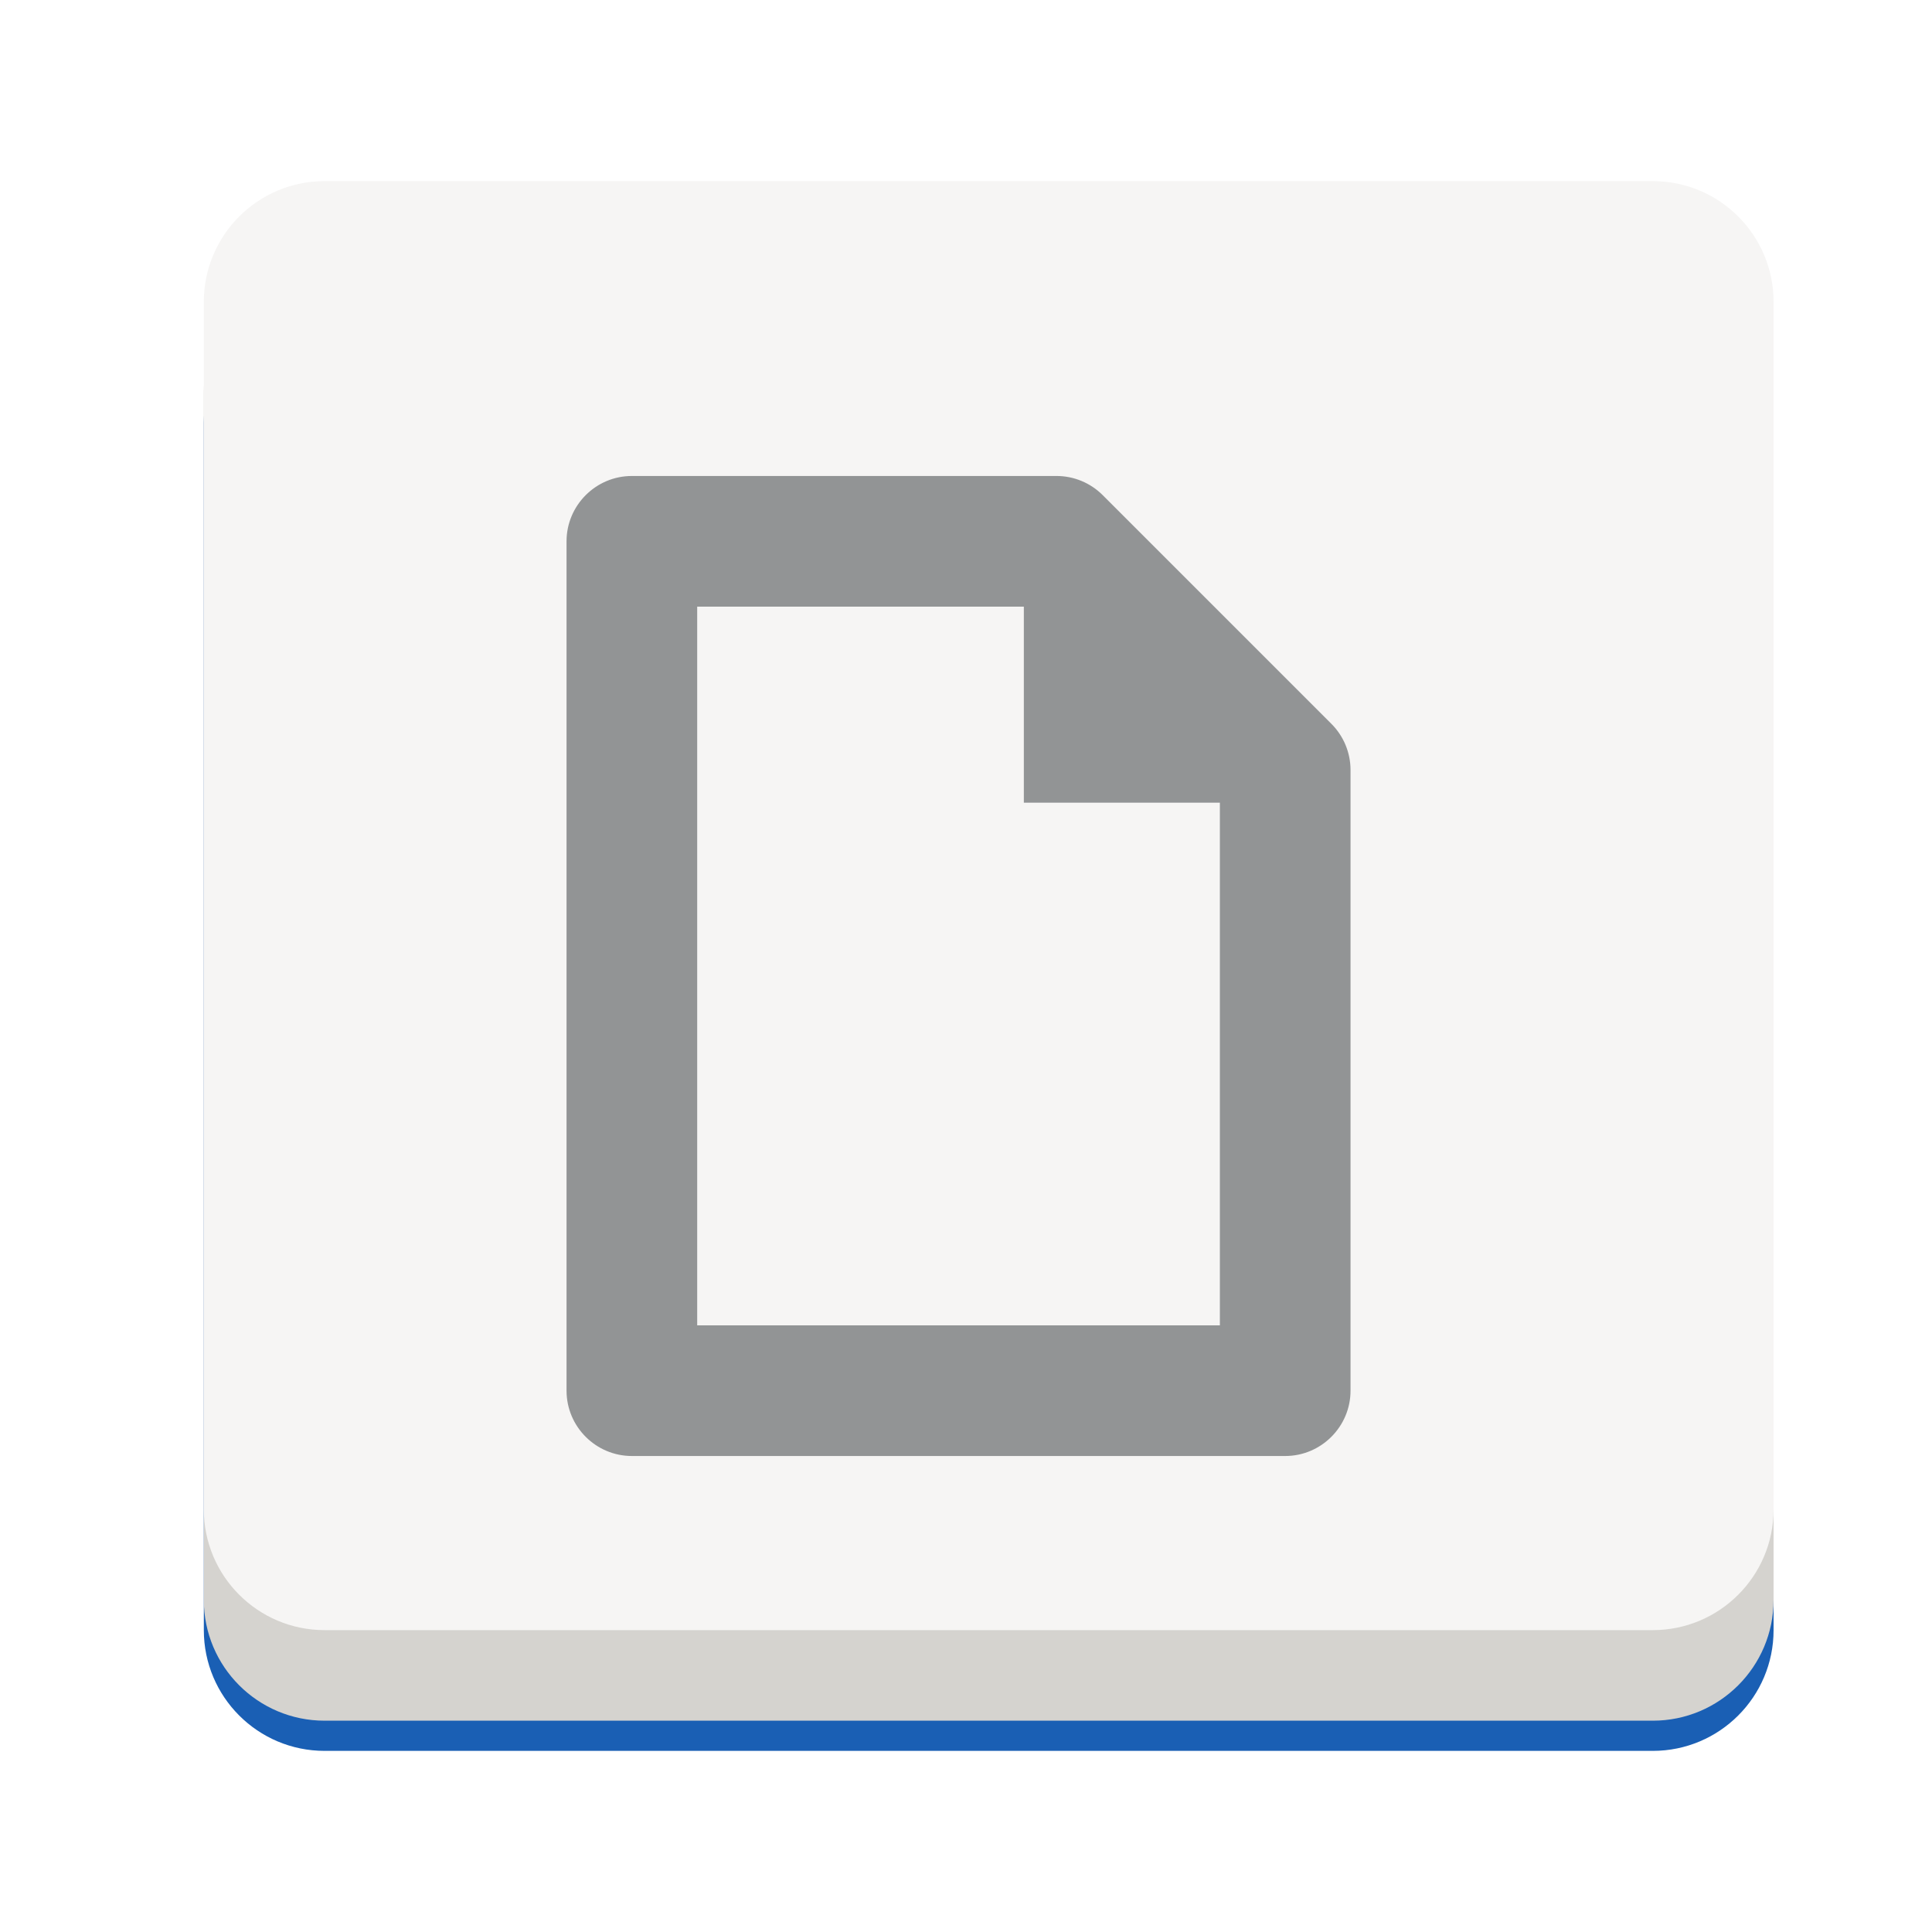
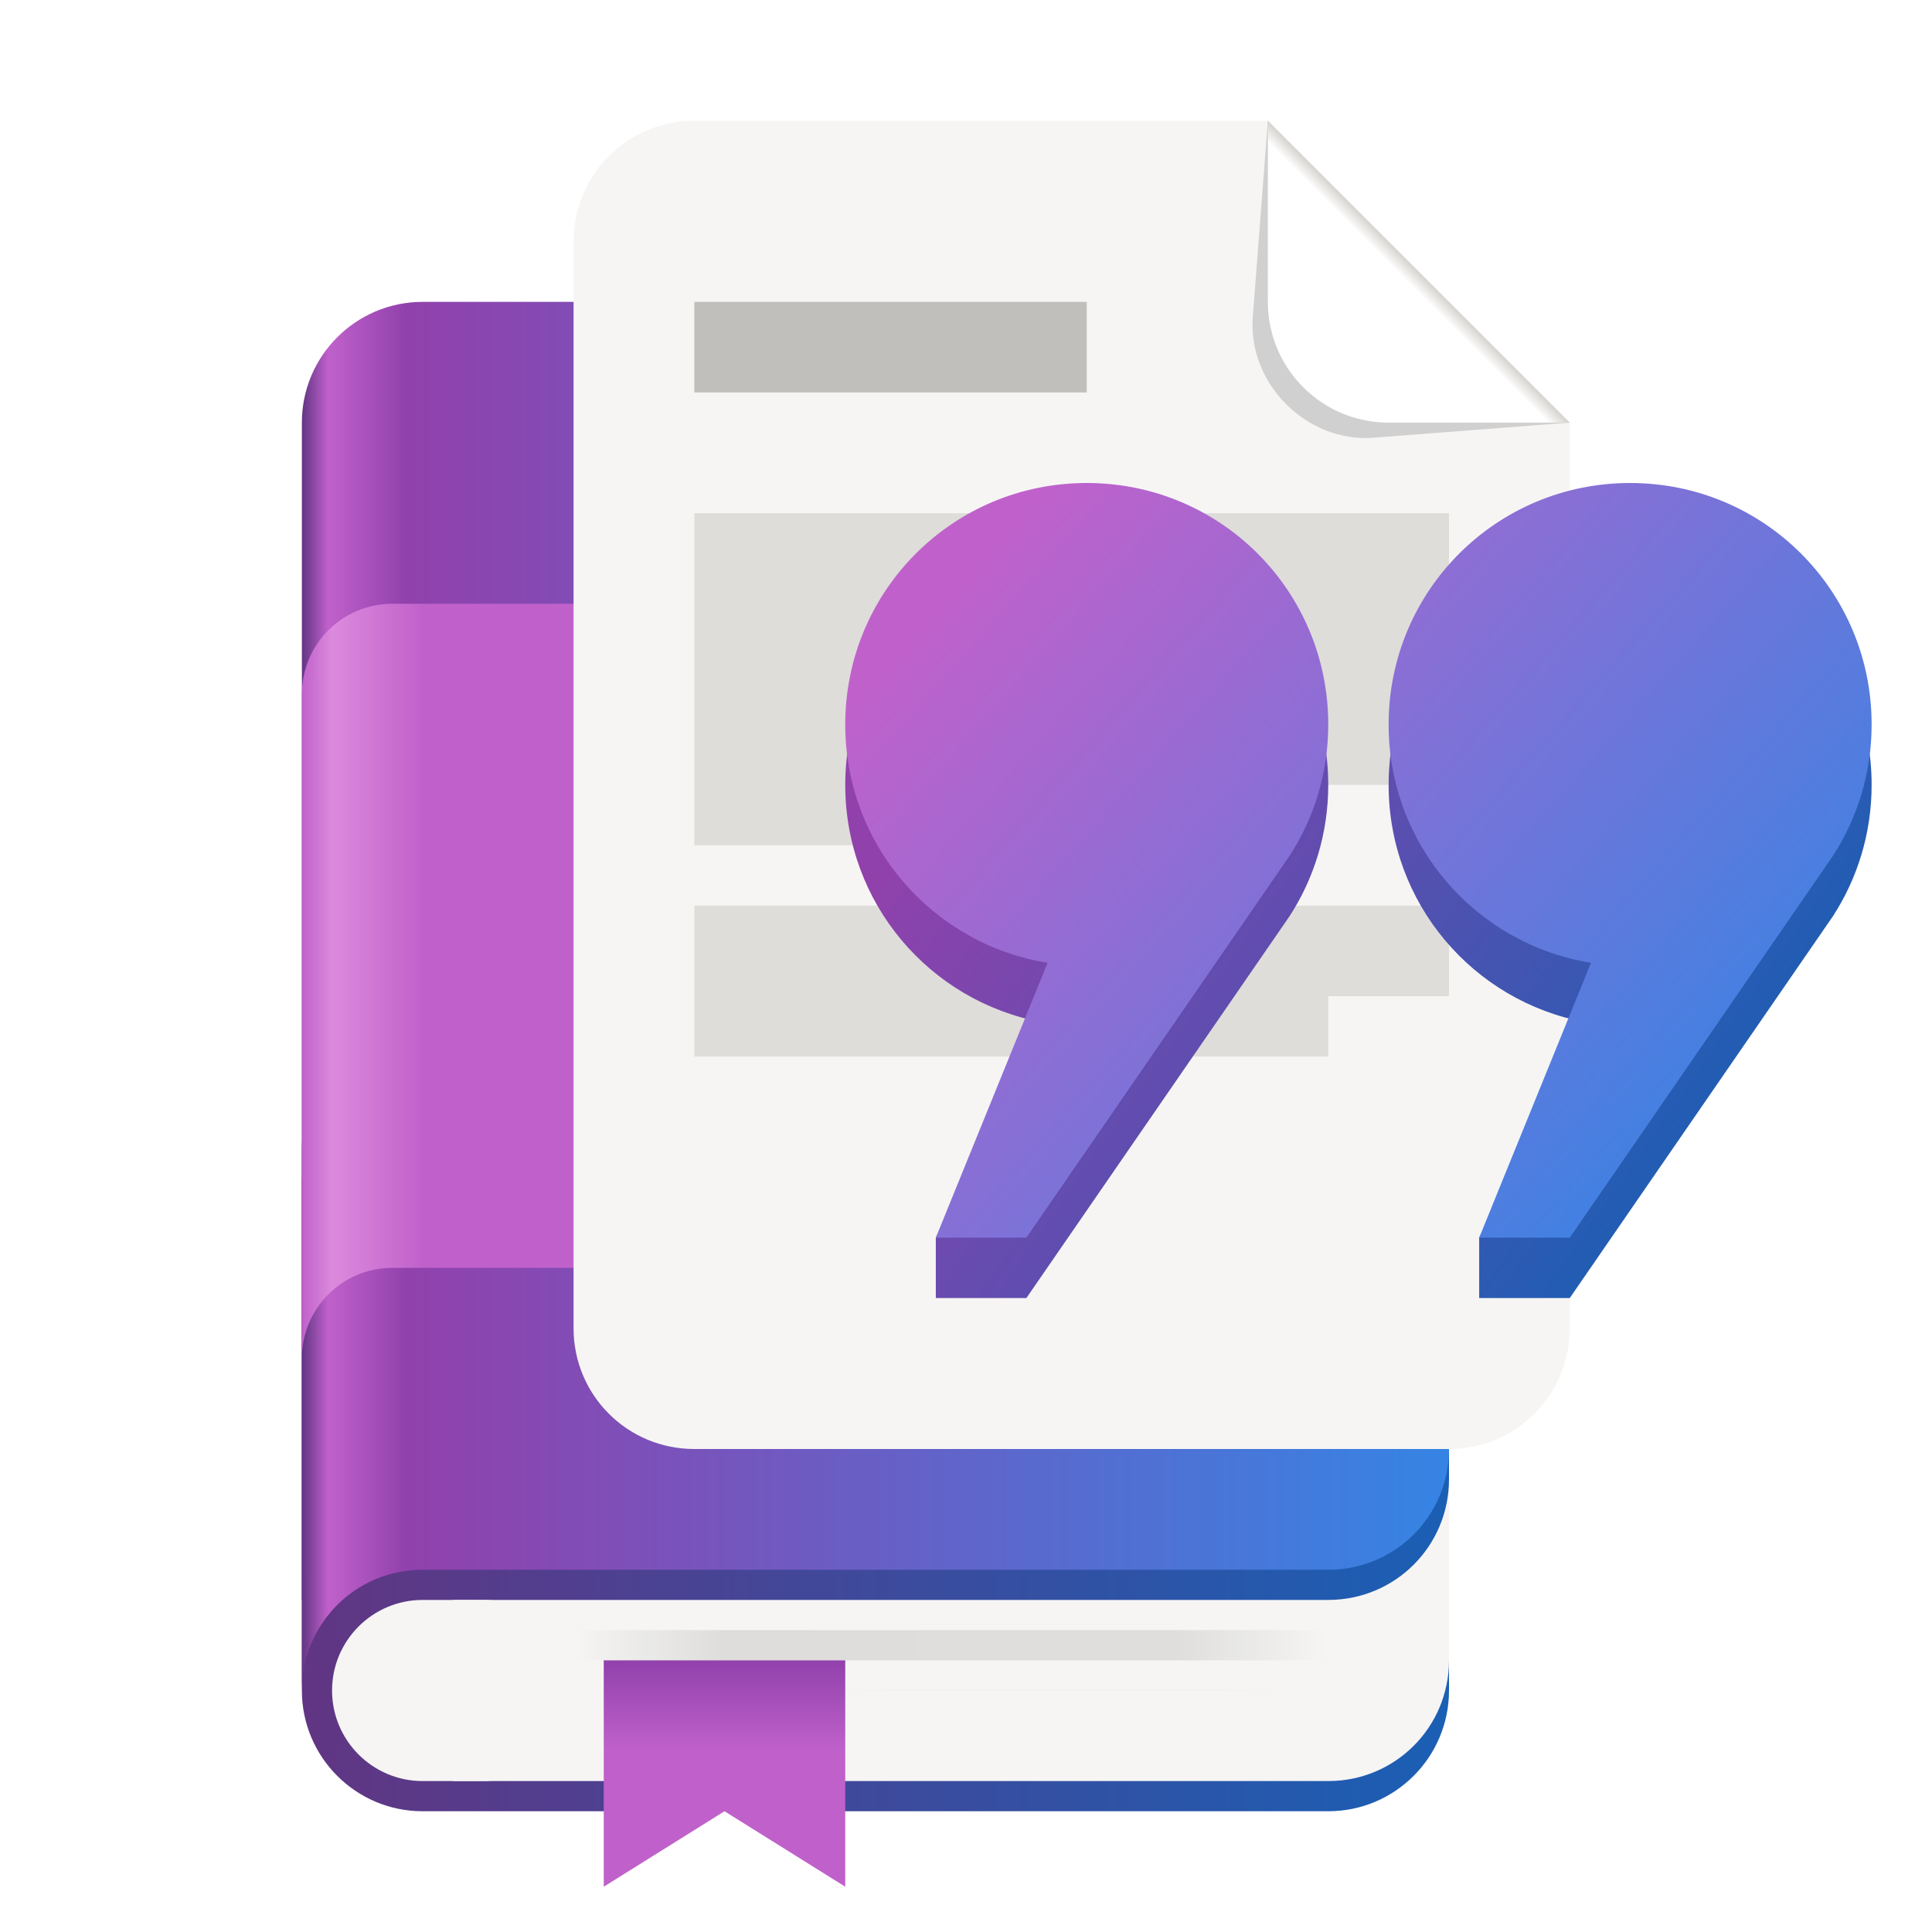
- <svg xmlns="http://www.w3.org/2000/svg" height="128px" viewBox="0 0 128 128" width="128px">
-   <filter id="a" height="100%" width="100%" x="0%" y="0%">
+ <svg xmlns="http://www.w3.org/2000/svg" xmlns:xlink="http://www.w3.org/1999/xlink" height="128px" viewBox="0 0 128 128" width="128px">
+   <linearGradient id="a" gradientUnits="userSpaceOnUse">
+     <stop offset="0" stop-color="#613583" />
+     <stop offset="1" stop-color="#1a5fb4" />
+   </linearGradient>
+   <linearGradient id="b" x1="20" x2="96" xlink:href="#a" y1="94.063" y2="94.063" />
+   <linearGradient id="c" gradientUnits="userSpaceOnUse" x1="100" x2="108" y1="83" y2="83">
+     <stop offset="0" stop-color="#f6f5f4" />
+     <stop offset="0.5" stop-color="#f6f5f4" />
+     <stop offset="1" stop-color="#c0bfbc" />
+   </linearGradient>
+   <linearGradient id="d" x1="20" x2="96" xlink:href="#a" y1="92" y2="92" />
+   <linearGradient id="e" gradientUnits="userSpaceOnUse" x1="20" x2="96" y1="66" y2="66">
+     <stop offset="0" stop-color="#613583" />
+     <stop offset="0.023" stop-color="#c061cb" />
+     <stop offset="0.091" stop-color="#9141ac" />
+     <stop offset="1" stop-color="#3584e4" />
+   </linearGradient>
+   <linearGradient id="f" gradientUnits="userSpaceOnUse" x1="20" x2="108.1" y1="57" y2="57">
+     <stop offset="0" stop-color="#c061cb" />
+     <stop offset="0.023" stop-color="#dc8add" />
+     <stop offset="0.091" stop-color="#c061cb" />
+     <stop offset="1" stop-color="#c061cb" />
+   </linearGradient>
+   <filter id="g" height="100%" width="100%" x="0%" y="0%">
    <feColorMatrix in="SourceGraphic" type="matrix" values="0 0 0 0 1 0 0 0 0 1 0 0 0 0 1 0 0 0 1 0" />
  </filter>
-   <mask id="b">
-     <g filter="url(#a)">
-       <rect fill-opacity="0.5" height="128" width="128" />
+   <mask id="h">
+     <g filter="url(#g)">
+       <rect fill-opacity="0.1" height="128" width="128" />
    </g>
  </mask>
-   <clipPath id="c">
+   <linearGradient id="i" gradientUnits="userSpaceOnUse">
+     <stop offset="0" stop-opacity="0" />
+     <stop offset="0.2" />
+     <stop offset="0.8" stop-opacity="0.949" />
+     <stop offset="1" stop-opacity="0" />
+   </linearGradient>
+   <linearGradient id="j" gradientTransform="matrix(0.980392 0 0 1 4.823524 -148)" x1="42" x2="93" xlink:href="#i" y1="273" y2="273" />
+   <clipPath id="k">
    <rect height="152" width="192" />
  </clipPath>
-   <path d="m 109.504 116 h -88 c -4.418 0 -8 -3.582 -8 -8 v -80 c 0 -4.418 3.582 -8 8 -8 h 88 c 4.418 0 8 3.582 8 8 v 80 c 0 4.418 -3.582 8 -8 8 z m 0 0" fill="#1a5fb4" />
-   <path d="m 109.504 114 h -88 c -4.418 0 -8 -3.582 -8 -8 v -80 c 0 -4.418 3.582 -8 8 -8 h 88 c 4.418 0 8 3.582 8 8 v 80 c 0 4.418 -3.582 8 -8 8 z m 0 0" fill="#d5d3cf" />
-   <path d="m 109.504 108 h -88 c -4.418 0 -8 -3.582 -8 -8 v -80 c 0 -4.418 3.582 -8 8 -8 h 88 c 4.418 0 8 3.582 8 8 v 80 c 0 4.418 -3.582 8 -8 8 z m 0 0" fill="#f6f5f4" />
-   <g clip-path="url(#c)" fill="#2e3436" fill-rule="evenodd" mask="url(#b)" transform="matrix(1 0 0 1 -8 -16)">
-     <path d="m 49.863 47.535 c -2.387 0 -4.328 1.945 -4.328 4.328 v 56.273 c 0 2.383 1.941 4.328 4.328 4.328 h 43.285 c 2.383 0 4.328 -1.945 4.328 -4.328 v -41.121 c 0 -1.152 -0.457 -2.25 -1.27 -3.062 l -15.148 -15.148 c -0.812 -0.812 -1.91 -1.27 -3.059 -1.27 z m 4.328 8.656 h 22.016 l 12.613 12.613 v 35.004 h -34.629 z m 0 0" />
-     <path d="m 75.832 51.863 v 17.316 h 17.316 z m 0 0" />
+   <mask id="l">
+     <g filter="url(#g)">
+       <rect fill-opacity="0.1" height="128" width="128" />
+     </g>
+   </mask>
+   <linearGradient id="m" gradientTransform="matrix(0.627451 0 0 1 35.64706 -144)" x1="42" x2="93" xlink:href="#i" y1="273" y2="273" />
+   <clipPath id="n">
+     <rect height="152" width="192" />
+   </clipPath>
+   <mask id="o">
+     <g filter="url(#g)">
+       <rect fill-opacity="0.15" height="128" width="128" />
+     </g>
+   </mask>
+   <clipPath id="p">
+     <rect height="152" width="192" />
+   </clipPath>
+   <clipPath id="q">
+     <path d="m 84 8 h 20 v 20 h -20 z m 0 0" />
+   </clipPath>
+   <clipPath id="r">
+     <path d="m 104 28 l -20 -20 h -5.715 v 25.715 h 25.715 z m 0 0" />
+   </clipPath>
+   <linearGradient id="s" gradientTransform="matrix(-0 -0.178571 0.178571 -0 80.42857 79.42857)" gradientUnits="userSpaceOnUse" x1="344" x2="340" y1="76" y2="72">
+     <stop offset="0" stop-color="#d5d3cf" />
+     <stop offset="1" stop-color="#ffffff" />
+   </linearGradient>
+   <linearGradient id="t" gradientTransform="matrix(1.333333 0 0 1 -2.666667 -162)" gradientUnits="userSpaceOnUse" x1="34" x2="34" y1="278" y2="272">
+     <stop offset="0" stop-color="#c061cb" />
+     <stop offset="1" stop-color="#9141ac" />
+   </linearGradient>
+   <linearGradient id="u" gradientUnits="userSpaceOnUse" x1="64.858" x2="112.193" y1="48" y2="81.076">
+     <stop offset="0" stop-color="#9141ac" />
+     <stop offset="1" stop-color="#1a5fb4" />
+   </linearGradient>
+   <linearGradient id="v" gradientUnits="userSpaceOnUse" x1="63.251" x2="112.484" y1="38.587" y2="82">
+     <stop offset="0" stop-color="#c061cb" />
+     <stop offset="1" stop-color="#3584e4" />
+   </linearGradient>
+   <path d="m 28 68.125 h 60 c 4.418 0 8 3.582 8 8 v 35.875 c 0 4.418 -3.582 8 -8 8 h -60 c -4.418 0 -8 -3.582 -8 -8 v -35.875 c 0 -4.418 3.582 -8 8 -8 z m 0 0" fill="url(#b)" />
+   <path d="m 30 48 v 70 h 58 c 4.434 0 8 -3.566 8 -8 v -54 c 0 -4.434 -3.566 -8 -8 -8 z m 0 0" fill="url(#c)" />
+   <path d="m 20 78 v 28 h 68 c 4.434 0 8 -3.566 8 -8 v -12 c 0 -4.434 -3.566 -8 -8 -8 z m 0 0" fill="url(#d)" />
+   <path d="m 20 28 v 84 c 0 -4.434 3.566 -8 8 -8 h 60 c 4.434 0 8 -3.566 8 -8 v -68 c 0 -4.434 -3.566 -8 -8 -8 h -60 c -4.418 0 -8 3.582 -8 8 z m 0 0" fill="url(#e)" />
+   <path d="m 26 40 c -3.324 0 -6 2.676 -6 6 v 44 c 0 -3.324 2.676 -6 6 -6 h 70 v -44 z m 0 0" fill="url(#f)" />
+   <path d="m 28 106 h 4 c 3.312 0 6 2.688 6 6 s -2.688 6 -6 6 h -4 c -3.312 0 -6 -2.688 -6 -6 s 2.688 -6 6 -6 z m 0 0" fill="#f6f5f4" />
+   <g clip-path="url(#k)" mask="url(#h)" transform="matrix(1 0 0 1 -8 -16)">
+     <path d="m 46 124 h 50 v 2 h -50 z m 0 0" fill="url(#j)" />
  </g>
+   <g clip-path="url(#n)" mask="url(#l)" transform="matrix(1 0 0 1 -8 -16)">
+     <path d="m 62 128 h 32 v 2 h -32 z m 0 0" fill="url(#m)" />
+   </g>
+   <path d="m 46 8 c -4.434 0 -8 3.566 -8 8 v 72 c 0 4.434 3.566 8 8 8 h 50 c 4.434 0 8 -3.566 8 -8 v -60 l -20 -20 z m 0 0" fill="#f6f5f4" />
+   <path d="m 46 60 v 10 h 42 v -4 h 8 v -6 z m 0 0" fill="#deddda" />
+   <path d="m 46 20 v 6 h 26 v -6 z m 0 0" fill="#c0bfbc" fill-rule="evenodd" />
+   <path d="m 46 34 h 50 v 18 h -34 v 4 h -16 z m 0 0" fill="#deddda" />
+   <g clip-path="url(#p)" mask="url(#o)" transform="matrix(1 0 0 1 -8 -16)">
+     <path d="m 92 24 l -1 13 c -0.34 4.418 3.582 8.34 8 8 l 13 -1 c -7.105 -5.109 -15.238 -6.543 -20 -20 z m 0 0" />
+   </g>
+   <g clip-path="url(#q)">
+     <g clip-path="url(#r)">
+       <path d="m 84 20 v -16.684 c 0 -4.418 3.582 -8 8 -8 h 18 c 4.418 0 8 3.582 8 8 v 16.684 c 0 4.418 -3.582 8 -8 8 h -18 c -4.418 0 -8 -3.582 -8 -8 z m 0 0" fill="url(#s)" />
+     </g>
+   </g>
+   <path d="m 40 110 h 16 v 15 l -8 -5 l -8 5 z m 0 0" fill="url(#t)" />
+   <path d="m 72 36 c -8.863 0 -16 7.137 -16 16 c 0 7.848 5.594 14.336 13.031 15.723 l -7.031 14.277 v 4 h 6 l 17.438 -25.301 c 1.621 -2.5 2.562 -5.484 2.562 -8.699 c 0 -8.863 -7.137 -16 -16 -16 z m 36 0 c -8.863 0 -16 7.137 -16 16 c 0 7.848 5.594 14.336 13.031 15.723 l -7.031 14.277 v 4 h 6 l 17.438 -25.301 c 1.621 -2.5 2.562 -5.484 2.562 -8.699 c 0 -8.863 -7.137 -16 -16 -16 z m 0 0" fill="url(#u)" />
+   <path d="m 72 32 c -8.863 0 -16 7.137 -16 16 c 0 7.98 5.785 14.555 13.406 15.789 l -7.406 18.211 h 6 l 17.438 -25.301 c 1.621 -2.5 2.562 -5.484 2.562 -8.699 c 0 -8.863 -7.137 -16 -16 -16 z m 36 0 c -8.863 0 -16 7.137 -16 16 c 0 7.98 5.785 14.555 13.406 15.789 l -7.406 18.211 h 6 l 17.438 -25.301 c 1.621 -2.5 2.562 -5.484 2.562 -8.699 c 0 -8.863 -7.137 -16 -16 -16 z m 0 0" fill="url(#v)" />
</svg>
